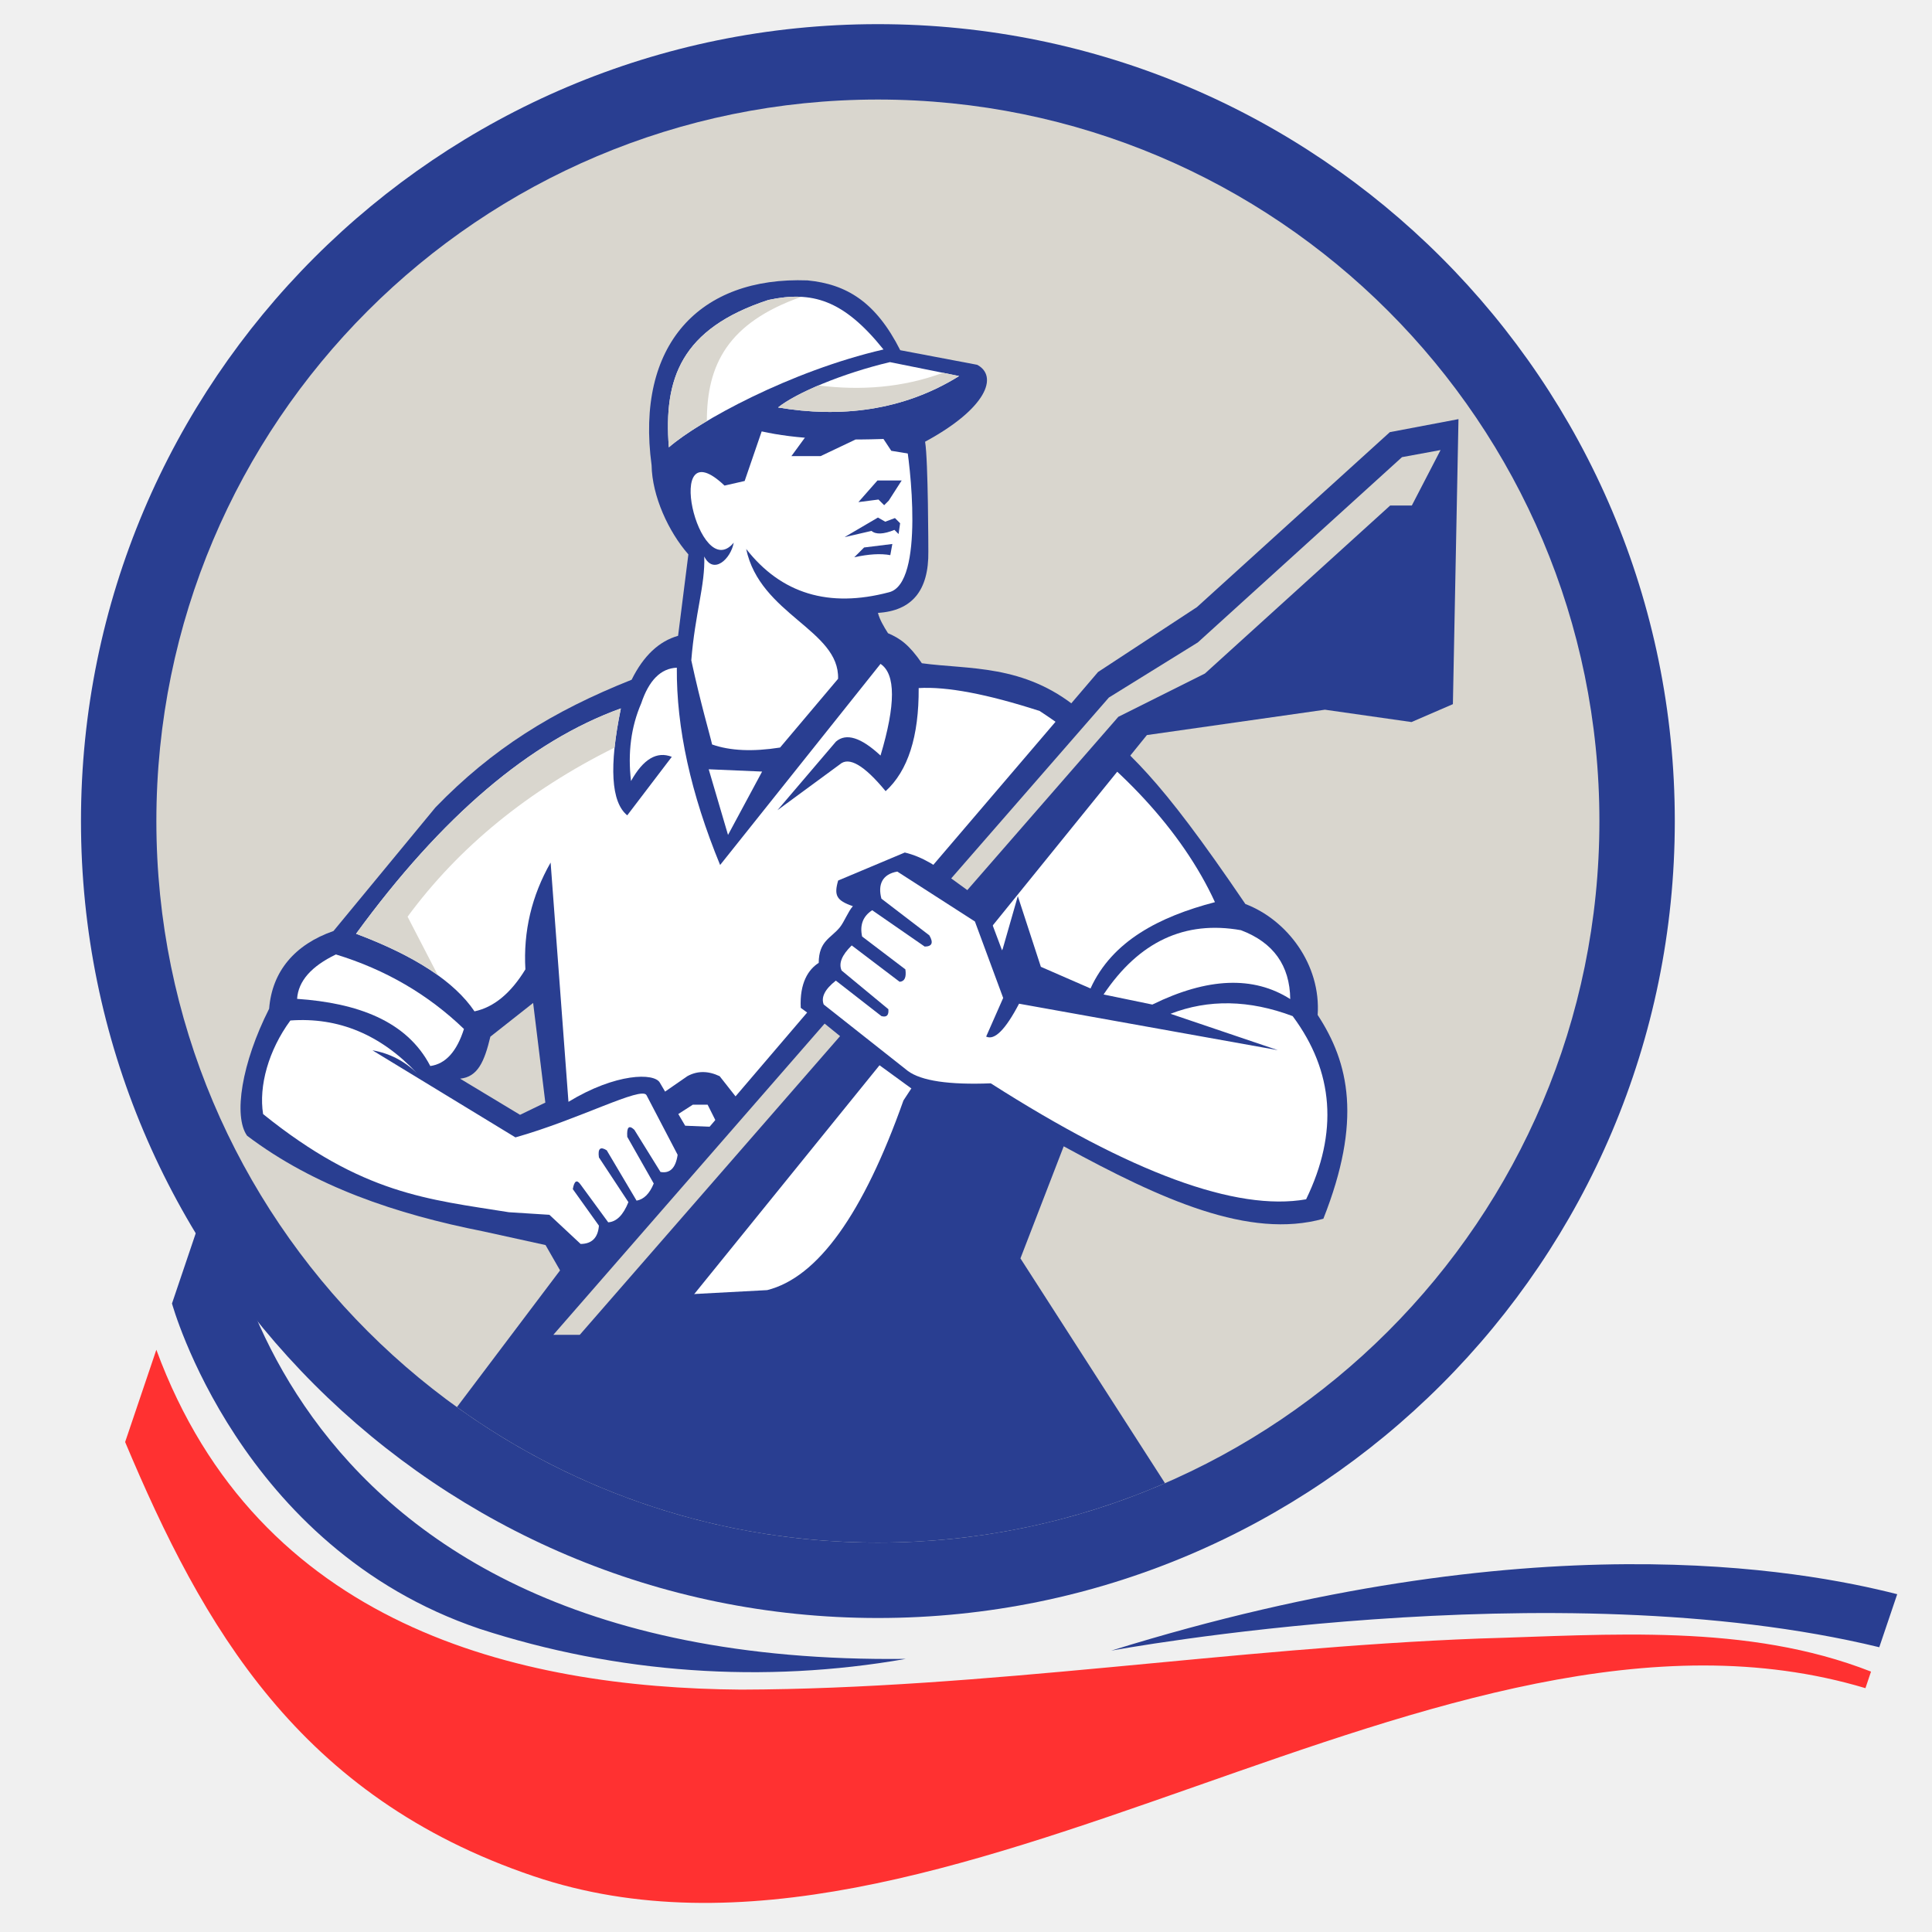
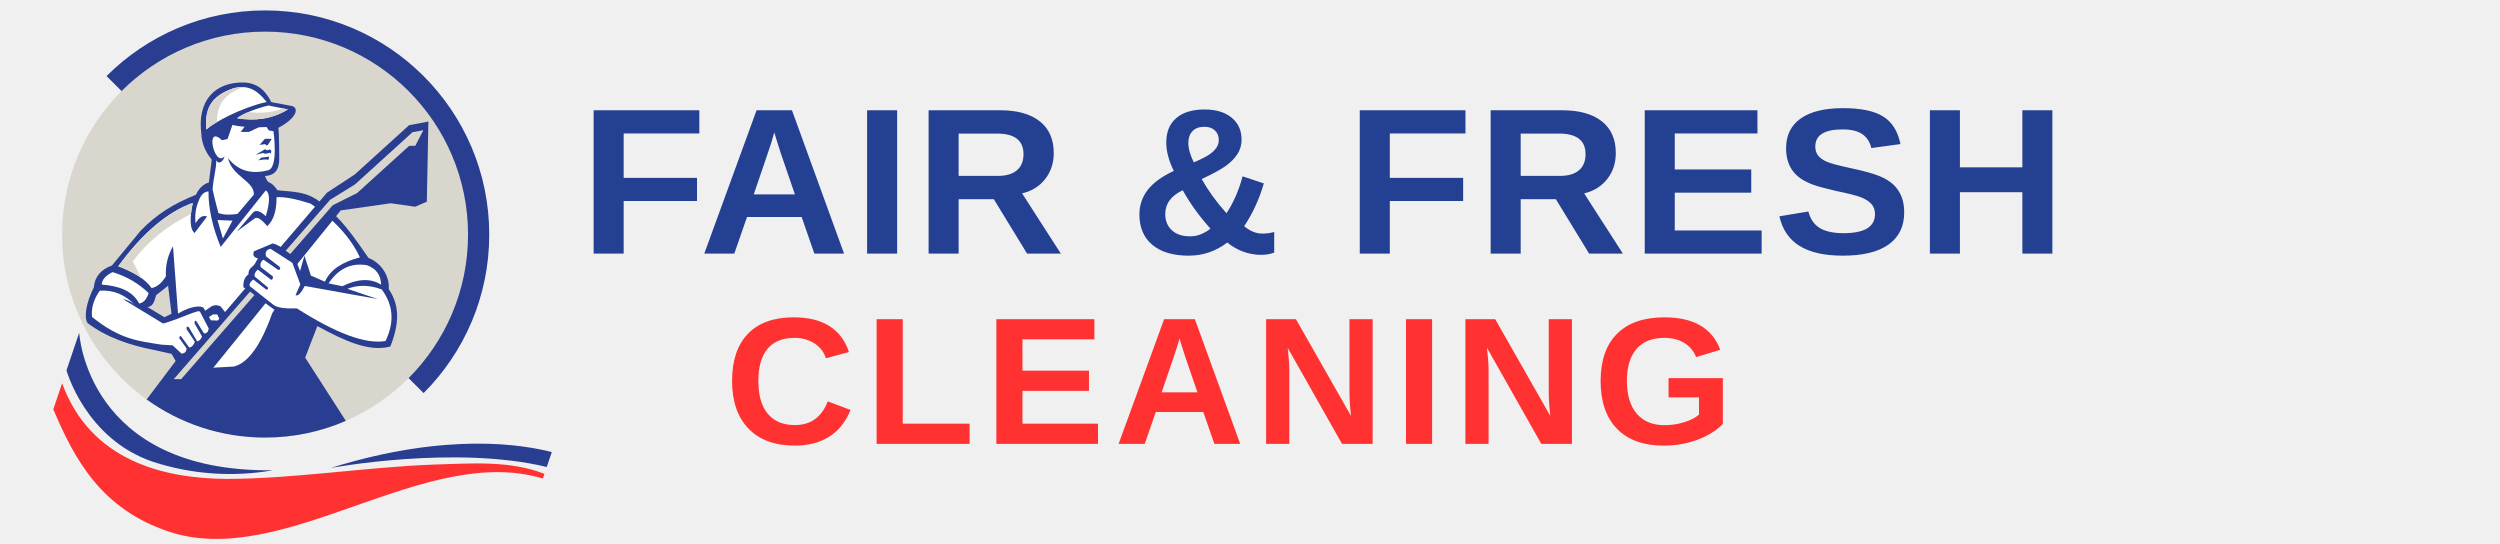
- <svg xmlns="http://www.w3.org/2000/svg" width="400" zoomAndPan="magnify" viewBox="0 0 300 300" height="400" preserveAspectRatio="xMidYMid meet" version="1.0">
-   <defs>
-     <clipPath id="436736629c">
-       <path d="M 12.574 3.75 L 260.062 3.75 L 260.062 251.242 L 12.574 251.242 Z M 12.574 3.75 " clip-rule="nonzero" />
-     </clipPath>
-     <clipPath id="0c4ec53097">
-       <path d="M 19 209 L 291 209 L 291 296 L 19 296 Z M 19 209 " clip-rule="nonzero" />
-     </clipPath>
-     <clipPath id="a97ec1dc22">
-       <path d="M 40.539 161.504 L 294.887 247.531 L 259.805 351.258 L 5.457 265.234 Z M 40.539 161.504 " clip-rule="nonzero" />
-     </clipPath>
-     <clipPath id="ff0814fe79">
-       <path d="M 40.539 161.504 L 294.887 247.531 L 259.805 351.258 L 5.457 265.234 Z M 40.539 161.504 " clip-rule="nonzero" />
-     </clipPath>
-     <clipPath id="bca1ff9ad1">
-       <path d="M 26 181 L 295 181 L 295 260 L 26 260 Z M 26 181 " clip-rule="nonzero" />
-     </clipPath>
-     <clipPath id="4eff145529">
-       <path d="M 40.539 161.504 L 294.887 247.531 L 259.805 351.258 L 5.457 265.234 Z M 40.539 161.504 " clip-rule="nonzero" />
-     </clipPath>
-     <clipPath id="5c86a6dfce">
-       <path d="M 40.539 161.504 L 294.887 247.531 L 259.805 351.258 L 5.457 265.234 Z M 40.539 161.504 " clip-rule="nonzero" />
-     </clipPath>
-   </defs>
-   <g clip-path="url(#436736629c)">
-     <path fill="#293e91" d="M 136.316 3.75 C 204.66 3.75 260.062 59.152 260.062 127.496 C 260.062 195.84 204.66 251.242 136.316 251.242 C 67.977 251.242 12.574 195.84 12.574 127.496 C 12.574 59.152 67.977 3.75 136.316 3.75 " fill-opacity="1" fill-rule="nonzero" />
-   </g>
-   <path fill="#d9d6ce" d="M 24.281 127.496 C 24.281 65.621 74.441 15.457 136.316 15.457 C 198.195 15.457 248.355 65.621 248.355 127.496 C 248.355 189.371 198.195 239.535 136.316 239.535 C 74.441 239.535 24.281 189.371 24.281 127.496 " fill-opacity="1" fill-rule="nonzero" />
-   <path fill="#293e91" d="M 143.648 68.59 C 144.137 71.426 144.152 85.586 144.152 85.586 C 144.246 91.746 141.578 94.848 136.328 95.168 C 136.582 96.184 137.219 97.27 137.891 98.328 C 139.789 99.133 141.176 100.125 143.148 102.988 C 150.418 103.988 158.961 103.09 167.367 110.004 C 175.609 117.203 179.473 119.895 193.383 140.375 C 199.84 142.828 205.141 149.766 204.605 157.602 C 209.504 165.07 211.504 174.043 205.492 189.246 C 193.988 192.457 180.371 186.293 165.172 178 L 158.453 195.402 L 180.902 230.312 C 167.238 236.242 152.164 239.535 136.316 239.535 C 111.922 239.535 89.348 231.734 70.949 218.496 L 86.965 197.266 L 84.711 193.332 L 75.051 191.211 C 61.48 188.523 48.781 184.234 38.367 176.355 C 36.211 173.312 37.531 165.055 41.793 156.633 C 42.242 150.828 45.781 146.66 51.785 144.566 L 67.625 125.367 C 76.418 116.285 85.781 110.445 98.078 105.551 C 99.91 101.848 102.316 99.57 105.293 98.727 L 106.891 86.086 C 103.801 82.57 101.262 77.039 101.18 72.258 C 98.645 53.527 108.625 42.918 125.395 43.539 C 131.477 44.129 136.008 46.902 139.789 54.379 L 151.738 56.645 C 155.031 58.406 153.262 63.391 143.648 68.59 Z M 82.785 155.738 L 76.145 160.973 C 75.227 164.797 74.211 167.223 71.445 167.496 L 80.754 173.109 L 84.68 171.211 L 82.785 155.738 " fill-opacity="1" fill-rule="nonzero" />
-   <path fill="#ffffff" d="M 137.188 54.266 C 130.922 46.469 126.059 45.145 119.316 46.578 C 105.715 51.039 103.031 58.816 103.859 69.461 C 108.453 65.449 122.676 57.625 137.188 54.266 " fill-opacity="1" fill-rule="evenodd" />
-   <path fill="#ffffff" d="M 148.926 58.395 C 140.133 63.852 130.414 64.891 120.816 63.27 C 123.637 61.008 130.797 57.98 138.188 56.23 L 148.926 58.395 " fill-opacity="1" fill-rule="evenodd" />
-   <path fill="#ffffff" d="M 140.582 68.02 C 141.312 71.699 143.602 90.594 138.047 91.965 C 128.707 94.438 121.312 92.199 115.867 85.242 C 118.008 95.441 130.375 97.82 130.137 105.402 L 121.129 116.078 C 116.887 116.746 113.367 116.586 110.574 115.602 C 110.281 114.25 108.816 109.348 107.344 102.535 C 107.922 95.27 109.523 90.816 109.355 86.41 C 110.781 89.305 113.484 86.797 113.934 84.262 C 108.492 90.852 102.781 66.156 112.504 75.402 L 115.629 74.688 L 118.273 66.988 C 123.578 68.164 130.305 68.539 140.582 68.02 " fill-opacity="1" fill-rule="evenodd" />
-   <path fill="#ffffff" d="M 118.34 119.809 L 110.047 119.453 L 113.047 129.648 Z M 118.34 119.809 " fill-opacity="1" fill-rule="evenodd" />
-   <path fill="#ffffff" d="M 188.656 140.086 C 183.543 128.945 173.582 118.363 161.438 110.402 C 153.281 107.766 147.02 106.582 142.652 106.844 C 142.699 114.355 140.988 119.691 137.52 122.852 C 134.199 118.82 131.828 117.438 130.406 118.695 L 120.719 125.812 L 129.809 115.152 C 131.398 113.781 133.707 114.508 136.727 117.32 C 139.094 109.414 139.094 104.668 136.727 103.086 L 111.82 134.316 C 107.262 123.234 105.02 113.02 105.098 103.68 C 102.613 103.781 100.77 105.625 99.57 109.211 C 97.992 112.859 97.465 116.883 97.984 121.277 C 99.891 117.859 102 116.609 104.316 117.52 L 97.398 126.605 C 94.887 124.559 94.555 119.023 96.406 110.004 C 82.301 115.09 68.598 126.754 55.293 144.992 C 64.449 148.426 70.578 152.445 73.68 157.043 C 76.688 156.406 79.32 154.23 81.582 150.523 C 81.246 144.629 82.555 139.102 85.5 133.938 L 88.27 171.09 C 95.641 166.605 101.625 166.562 102.465 168.125 L 106.395 174.801 L 110.371 174.965 C 112.398 176.574 100.668 195.383 97.168 201.5 L 119.133 200.328 C 126.977 198.352 134.027 188.535 140.285 170.883 L 155.695 147.363 L 158.047 139.152 L 161.625 150.125 L 169.336 153.488 C 172.688 146.121 180.016 142.344 188.656 140.086 " fill-opacity="1" fill-rule="evenodd" />
-   <path fill="#ffffff" d="M 192.695 144.441 C 183.973 142.887 176.863 146.211 171.363 154.422 L 178.934 155.988 C 187.508 151.785 194.645 151.504 200.348 155.137 C 200.281 149.914 197.73 146.348 192.695 144.441 " fill-opacity="1" fill-rule="evenodd" />
-   <path fill="#ffffff" d="M 72.043 159.777 C 66.457 154.402 59.828 150.547 52.16 148.207 C 48.324 150.055 46.316 152.352 46.133 155.102 C 55.441 155.742 63.16 158.492 66.816 165.531 C 69.184 165.207 70.93 163.289 72.043 159.777 " fill-opacity="1" fill-rule="evenodd" />
-   <path fill="#ffffff" d="M 45.09 158.461 C 41.688 163.082 40.156 168.656 40.855 172.996 C 56.328 185.461 66.461 186.223 79.023 188.234 L 85.312 188.633 L 90.16 193.16 C 91.906 193.148 92.852 192.199 93 190.32 L 88.945 184.645 C 89.176 183.34 89.578 183.109 90.16 183.949 L 94.445 189.801 C 95.734 189.715 96.777 188.672 97.578 186.668 L 93 179.719 C 92.809 178.352 93.215 177.984 94.215 178.621 L 98.848 186.438 C 99.988 186.23 100.875 185.34 101.512 183.773 L 97.402 176.531 C 97.297 175.012 97.664 174.645 98.5 175.434 L 102.559 181.98 C 104.031 182.254 104.922 181.367 105.223 179.316 L 100.395 170.07 C 99.668 168.59 89.855 173.855 80.035 176.613 L 57.836 163.094 C 60.473 163.551 62.77 164.727 64.727 166.625 C 59.102 160.648 52.555 157.922 45.09 158.461 " fill-opacity="1" fill-rule="evenodd" />
-   <path fill="#293e91" d="M 170.504 104.348 L 185.863 94.27 L 215.816 67.102 L 226.473 65.082 L 225.605 109.34 L 219.176 112.121 L 205.734 110.203 L 178.09 114.141 L 100.863 209.512 L 80.488 209.723 L 170.504 104.348 " fill-opacity="1" fill-rule="evenodd" />
-   <path fill="#293e91" d="M 178.406 158.277 L 157.566 152.809 L 153.848 142.906 C 150.695 138.789 145.945 133.668 140.496 132.379 L 130.148 136.727 C 129.477 139.039 129.879 139.832 132.434 140.711 C 131.688 141.547 131.102 143.133 130.418 143.984 C 129.031 145.699 127.148 146.086 127.129 149.516 C 125.535 150.523 124.145 152.629 124.34 156.5 L 141.512 169.012 L 162.672 171.758 L 178.406 158.277 " fill-opacity="1" fill-rule="evenodd" />
-   <path fill="#ffffff" d="M 200.723 157.781 C 207.133 166.387 207.832 175.871 202.812 186.227 C 191.969 188.137 175.645 182.133 153.848 168.219 C 147.355 168.473 143.07 167.836 140.988 166.309 L 127.906 155.977 C 127.465 154.84 128.094 153.605 129.789 152.27 L 136.867 157.781 C 137.68 158.008 138.035 157.648 137.945 156.707 L 130.688 150.703 C 130.191 149.605 130.715 148.305 132.254 146.805 L 139.691 152.449 C 140.465 152.406 140.762 151.762 140.586 150.523 L 133.867 145.418 C 133.484 143.629 134.004 142.27 135.434 141.34 L 143.59 146.984 C 144.734 146.969 144.977 146.387 144.305 145.238 L 136.867 139.547 C 136.285 137.363 136.984 135.75 139.332 135.336 L 151.383 143.086 L 155.773 154.961 C 154.703 157.387 153.824 159.391 153.129 160.961 C 154.43 161.586 156.129 159.883 158.238 155.855 L 198.422 163.066 L 181.758 157.422 C 187.656 155.133 193.98 155.25 200.723 157.781 " fill-opacity="1" fill-rule="evenodd" />
-   <path fill="#d9d6ce" d="M 85.922 207.27 L 128.047 158.945 L 130.445 160.891 L 90.027 207.27 L 85.922 207.27 " fill-opacity="1" fill-rule="evenodd" />
-   <path fill="#d9d6ce" d="M 173.656 111.305 L 150.203 138.215 L 147.703 136.398 L 172.188 108.312 L 185.996 99.758 L 217.703 70.984 L 223.691 69.883 L 219.227 78.496 L 215.867 78.496 L 187.098 104.586 L 173.656 111.305 " fill-opacity="1" fill-rule="evenodd" />
-   <path fill="#293e91" d="M 116.008 172.52 L 111.746 167.109 C 109.949 166.258 108.277 166.258 106.73 167.109 L 101.879 170.469 L 104.277 173.66 L 107.582 171.535 L 109.879 171.535 L 111.418 174.605 L 116.008 172.52 " fill-opacity="1" fill-rule="evenodd" />
-   <path fill="#293e91" d="M 130.902 66.758 L 125.43 67.348 L 122.891 70.824 L 127.426 70.824 L 132.852 68.246 L 130.902 66.758 " fill-opacity="1" fill-rule="evenodd" />
-   <path fill="#293e91" d="M 136.801 67.582 L 138.398 70 L 141.992 70.59 L 141.641 67.113 L 136.801 67.582 " fill-opacity="1" fill-rule="evenodd" />
-   <path fill="#293e91" d="M 140.012 74.609 L 136.25 74.609 L 133.293 77.969 L 136.41 77.566 L 137.293 78.449 L 138.004 77.738 L 140.012 74.609 " fill-opacity="1" fill-rule="evenodd" />
-   <path fill="#293e91" d="M 139.77 81.25 L 138.969 80.445 L 137.457 81.008 L 136.328 80.363 L 131.137 83.406 L 135.328 82.438 C 136 83.02 137.188 82.969 138.887 82.281 L 139.531 82.922 L 139.77 81.25 " fill-opacity="1" fill-rule="evenodd" />
-   <path fill="#293e91" d="M 138.562 84.469 L 134.176 85.012 L 132.648 86.535 C 134.891 86.035 136.758 85.926 138.246 86.203 L 138.562 84.469 " fill-opacity="1" fill-rule="evenodd" />
-   <path fill="#d9d6ce" d="M 95.43 116.086 C 81.965 122.777 71.25 131.531 63.289 142.344 L 67.988 151.426 C 64.738 149.094 60.508 146.949 55.293 144.992 C 68.598 126.754 82.301 115.09 96.406 110.004 C 95.949 112.246 95.621 114.273 95.43 116.086 " fill-opacity="1" fill-rule="nonzero" />
-   <path fill="#d9d6ce" d="M 109.762 65.387 C 107.176 66.922 105.145 68.34 103.859 69.461 C 103.031 58.816 105.715 51.039 119.316 46.578 C 121.137 46.191 122.82 46.004 124.43 46.094 C 113.012 50.113 109.758 56.641 109.762 65.387 " fill-opacity="1" fill-rule="evenodd" />
-   <path fill="#d9d6ce" d="M 148.926 58.395 C 140.133 63.852 130.414 64.891 120.816 63.27 C 122.117 62.23 124.344 61.02 127.086 59.852 C 133.617 60.672 140.172 60.203 146.414 57.887 L 148.926 58.395 " fill-opacity="1" fill-rule="evenodd" />
-   <g clip-path="url(#0c4ec53097)">
-     <g clip-path="url(#a97ec1dc22)">
-       <g clip-path="url(#ff0814fe79)">
-         <path fill="#ff3131" d="M 290.531 259.566 L 289.664 262.137 C 223.898 242.414 146.684 312.922 82.828 291.324 C 46.383 278.996 31.488 252.582 19.43 223.918 L 24.277 209.59 C 40.07 252.508 80.293 262.098 115.082 262.363 C 153.043 262.25 191.133 255.895 229.734 254.43 C 249.938 253.859 271.266 252.016 290.531 259.566 Z M 290.531 259.566 " fill-opacity="1" fill-rule="nonzero" />
+ <svg xmlns="http://www.w3.org/2000/svg" viewBox="0 0 1380 300" width="1380" height="300" preserveAspectRatio="xMidYMid meet">
+   <g transform="translate(10, 2)">
+     <defs>
+       <clipPath id="436736629c">
+         <path d="M 12.574 3.75 L 260.062 3.75 L 260.062 251.242 L 12.574 3.75 Z M 12.574 3.75 " clip-rule="nonzero" />
+       </clipPath>
+       <clipPath id="0c4ec53097">
+         <path d="M 19 209 L 291 209 L 291 296 L 19 296 Z M 19 209 " clip-rule="nonzero" />
+       </clipPath>
+       <clipPath id="a97ec1dc22">
+         <path d="M 40.539 161.504 L 294.887 247.531 L 259.805 351.258 L 5.457 265.234 Z M 40.539 161.504 " clip-rule="nonzero" />
+       </clipPath>
+       <clipPath id="ff0814fe79">
+         <path d="M 40.539 161.504 L 294.887 247.531 L 259.805 351.258 L 5.457 265.234 Z M 40.539 161.504 " clip-rule="nonzero" />
+       </clipPath>
+       <clipPath id="bca1ff9ad1">
+         <path d="M 26 181 L 295 181 L 295 260 L 26 260 Z M 26 181 " clip-rule="nonzero" />
+       </clipPath>
+       <clipPath id="4eff145529">
+         <path d="M 40.539 161.504 L 294.887 247.531 L 259.805 351.258 L 5.457 265.234 Z M 40.539 161.504 " clip-rule="nonzero" />
+       </clipPath>
+       <clipPath id="5c86a6dfce">
+         <path d="M 40.539 161.504 L 294.887 247.531 L 259.805 351.258 L 5.457 265.234 Z M 40.539 161.504 " clip-rule="nonzero" />
+       </clipPath>
+     </defs>
+     <g clip-path="url(#436736629c)">
+       <path fill="#293e91" d="M 136.316 3.75 C 204.66 3.75 260.062 59.152 260.062 127.496 C 260.062 195.84 204.66 251.242 136.316 251.242 C 67.977 251.242 12.574 195.84 12.574 127.496 C 12.574 59.152 67.977 3.75 136.316 3.75 " fill-opacity="1" fill-rule="nonzero" />
+     </g>
+     <path fill="#d9d6ce" d="M 24.281 127.496 C 24.281 65.621 74.441 15.457 136.316 15.457 C 198.195 15.457 248.355 65.621 248.355 127.496 C 248.355 189.371 198.195 239.535 136.316 239.535 C 74.441 239.535 24.281 189.371 24.281 127.496 " fill-opacity="1" fill-rule="nonzero" />
+     <path fill="#293e91" d="M 143.648 68.59 C 144.137 71.426 144.152 85.586 144.152 85.586 C 144.246 91.746 141.578 94.848 136.328 95.168 C 136.582 96.184 137.219 97.27 137.891 98.328 C 139.789 99.133 141.176 100.125 143.148 102.988 C 150.418 103.988 158.961 103.09 167.367 110.004 C 175.609 117.203 179.473 119.895 193.383 140.375 C 199.84 142.828 205.141 149.766 204.605 157.602 C 209.504 165.07 211.504 174.043 205.492 189.246 C 193.988 192.457 180.371 186.293 165.172 178 L 158.453 195.402 L 180.902 230.312 C 167.238 236.242 152.164 239.535 136.316 239.535 C 111.922 239.535 89.348 231.734 70.949 218.496 L 86.965 197.266 L 84.711 193.332 L 75.051 191.211 C 61.48 188.523 48.781 184.234 38.367 176.355 C 36.211 173.312 37.531 165.055 41.793 156.633 C 42.242 150.828 45.781 146.66 51.785 144.566 L 67.625 125.367 C 76.418 116.285 85.781 110.445 98.078 105.551 C 99.91 101.848 102.316 99.57 105.293 98.727 L 106.891 86.086 C 103.801 82.57 101.262 77.039 101.18 72.258 C 98.645 53.527 108.625 42.918 125.395 43.539 C 131.477 44.129 136.008 46.902 139.789 54.379 L 151.738 56.645 C 155.031 58.406 153.262 63.391 143.648 68.59 Z M 82.785 155.738 L 76.145 160.973 C 75.227 164.797 74.211 167.223 71.445 167.496 L 80.754 173.109 L 84.68 171.211 L 82.785 155.738 " fill-opacity="1" fill-rule="nonzero" />
+     <path fill="#ffffff" d="M 137.188 54.266 C 130.922 46.469 126.059 45.145 119.316 46.578 C 105.715 51.039 103.031 58.816 103.859 69.461 C 108.453 65.449 122.676 57.625 137.188 54.266 " fill-opacity="1" fill-rule="evenodd" />
+     <path fill="#ffffff" d="M 148.926 58.395 C 140.133 63.852 130.414 64.891 120.816 63.27 C 123.637 61.008 130.797 57.98 138.188 56.23 L 148.926 58.395 " fill-opacity="1" fill-rule="evenodd" />
+     <path fill="#ffffff" d="M 140.582 68.02 C 141.312 71.699 143.602 90.594 138.047 91.965 C 128.707 94.438 121.312 92.199 115.867 85.242 C 118.008 95.441 130.375 97.82 130.137 105.402 L 121.129 116.078 C 116.887 116.746 113.367 116.586 110.574 115.602 C 110.281 114.25 108.816 109.348 107.344 102.535 C 107.922 95.27 109.523 90.816 109.355 86.41 C 110.781 89.305 113.484 86.797 113.934 84.262 C 108.492 90.852 102.781 66.156 112.504 75.402 L 115.629 74.688 L 118.273 66.988 C 123.578 68.164 130.305 68.539 140.582 68.02 " fill-opacity="1" fill-rule="evenodd" />
+     <path fill="#ffffff" d="M 118.34 119.809 L 110.047 119.453 L 113.047 129.648 Z M 118.34 119.809 " fill-opacity="1" fill-rule="evenodd" />
+     <path fill="#ffffff" d="M 188.656 140.086 C 183.543 128.945 173.582 118.363 161.438 110.402 C 153.281 107.766 147.02 106.582 142.652 106.844 C 142.699 114.355 140.988 119.691 137.52 122.852 C 134.199 118.82 131.828 117.438 130.406 118.695 L 120.719 125.812 L 129.809 115.152 C 131.398 113.781 133.707 114.508 136.727 117.32 C 139.094 109.414 139.094 104.668 136.727 103.086 L 111.82 134.316 C 107.262 123.234 105.02 113.02 105.098 103.68 C 102.613 103.781 100.77 105.625 99.57 109.211 C 97.992 112.859 97.465 116.883 97.984 121.277 C 99.891 117.859 102 116.609 104.316 117.52 L 97.398 126.605 C 94.887 124.559 94.555 119.023 96.406 110.004 C 82.301 115.09 68.598 126.754 55.293 144.992 C 64.449 148.426 70.578 152.445 73.68 157.043 C 76.688 156.406 79.32 154.23 81.582 150.523 C 81.246 144.629 82.555 139.102 85.5 133.938 L 88.27 171.09 C 95.641 166.605 101.625 166.562 102.465 168.125 L 106.395 174.801 L 110.371 174.965 C 112.398 176.574 100.668 195.383 97.168 201.5 L 119.133 200.328 C 126.977 198.352 134.027 188.535 140.285 170.883 L 155.695 147.363 L 158.047 139.152 L 161.625 150.125 L 169.336 153.488 C 172.688 146.121 180.016 142.344 188.656 140.086 " fill-opacity="1" fill-rule="evenodd" />
+     <path fill="#ffffff" d="M 192.695 144.441 C 183.973 142.887 176.863 146.211 171.363 154.422 L 178.934 155.988 C 187.508 151.785 194.645 151.504 200.348 155.137 C 200.281 149.914 197.73 146.348 192.695 144.441 " fill-opacity="1" fill-rule="evenodd" />
+     <path fill="#ffffff" d="M 72.043 159.777 C 66.457 154.402 59.828 150.547 52.16 148.207 C 48.324 150.055 46.316 152.352 46.133 155.102 C 55.441 155.742 63.16 158.492 66.816 165.531 C 69.184 165.207 70.93 163.289 72.043 159.777 " fill-opacity="1" fill-rule="evenodd" />
+     <path fill="#ffffff" d="M 45.09 158.461 C 41.688 163.082 40.156 168.656 40.855 172.996 C 56.328 185.461 66.461 186.223 79.023 188.234 L 85.312 188.633 L 90.16 193.16 C 91.906 193.148 92.852 192.199 93 190.32 L 88.945 184.645 C 89.176 183.34 89.578 183.109 90.16 183.949 L 94.445 189.801 C 95.734 189.715 96.777 188.672 97.578 186.668 L 93 179.719 C 92.809 178.352 93.215 177.984 94.215 178.621 L 98.848 186.438 C 99.988 186.23 100.875 185.34 101.512 183.773 L 97.402 176.531 C 97.297 175.012 97.664 174.645 98.5 175.434 L 102.559 181.98 C 104.031 182.254 104.922 181.367 105.223 179.316 L 100.395 170.07 C 99.668 168.59 89.855 173.855 80.035 176.613 L 57.836 163.094 C 60.473 163.551 62.77 164.727 64.727 166.625 C 59.102 160.648 52.555 157.922 45.09 158.461 " fill-opacity="1" fill-rule="evenodd" />
+     <path fill="#293e91" d="M 170.504 104.348 L 185.863 94.27 L 215.816 67.102 L 226.473 65.082 L 225.605 109.34 L 219.176 112.121 L 205.734 110.203 L 178.09 114.141 L 100.863 209.512 L 80.488 209.723 L 170.504 104.348 " fill-opacity="1" fill-rule="evenodd" />
+     <path fill="#293e91" d="M 178.406 158.277 L 157.566 152.809 L 153.848 142.906 C 150.695 138.789 145.945 133.668 140.496 132.379 L 130.148 136.727 C 129.477 139.039 129.879 139.832 132.434 140.711 C 131.688 141.547 131.102 143.133 130.418 143.984 C 129.031 145.699 127.148 146.086 127.129 149.516 C 125.535 150.523 124.145 152.629 124.34 156.5 L 141.512 169.012 L 162.672 171.758 L 178.406 158.277 " fill-opacity="1" fill-rule="evenodd" />
+     <path fill="#ffffff" d="M 200.723 157.781 C 207.133 166.387 207.832 175.871 202.812 186.227 C 191.969 188.137 175.645 182.133 153.848 168.219 C 147.355 168.473 143.07 167.836 140.988 166.309 L 127.906 155.977 C 127.465 154.84 128.094 153.605 129.789 152.27 L 136.867 157.781 C 137.68 158.008 138.035 157.648 137.945 156.707 L 130.688 150.703 C 130.191 149.605 130.715 148.305 132.254 146.805 L 139.691 152.449 C 140.465 152.406 140.762 151.762 140.586 150.523 L 133.867 145.418 C 133.484 143.629 134.004 142.27 135.434 141.34 L 143.59 146.984 C 144.734 146.969 144.977 146.387 144.305 145.238 L 136.867 139.547 C 136.285 137.363 136.984 135.75 139.332 135.336 L 151.383 143.086 L 155.773 154.961 C 154.703 157.387 153.824 159.391 153.129 160.961 C 154.43 161.586 156.129 159.883 158.238 155.855 L 198.422 163.066 L 181.758 157.422 C 187.656 155.133 193.98 155.25 200.723 157.781 " fill-opacity="1" fill-rule="evenodd" />
+     <path fill="#d9d6ce" d="M 85.922 207.27 L 128.047 158.945 L 130.445 160.891 L 90.027 207.27 L 85.922 207.27 " fill-opacity="1" fill-rule="evenodd" />
+     <path fill="#d9d6ce" d="M 173.656 111.305 L 150.203 138.215 L 147.703 136.398 L 172.188 108.312 L 185.996 99.758 L 217.703 70.984 L 223.691 69.883 L 219.227 78.496 L 215.867 78.496 L 187.098 104.586 L 173.656 111.305 " fill-opacity="1" fill-rule="evenodd" />
+     <path fill="#293e91" d="M 116.008 172.52 L 111.746 167.109 C 109.949 166.258 108.277 166.258 106.73 167.109 L 101.879 170.469 L 104.277 173.66 L 107.582 171.535 L 109.879 171.535 L 111.418 174.605 L 116.008 172.52 " fill-opacity="1" fill-rule="evenodd" />
+     <path fill="#293e91" d="M 130.902 66.758 L 125.43 67.348 L 122.891 70.824 L 127.426 70.824 L 132.852 68.246 L 130.902 66.758 " fill-opacity="1" fill-rule="evenodd" />
+     <path fill="#293e91" d="M 136.801 67.582 L 138.398 70 L 141.992 70.59 L 141.641 67.113 L 136.801 67.582 " fill-opacity="1" fill-rule="evenodd" />
+     <path fill="#293e91" d="M 140.012 74.609 L 136.25 74.609 L 133.293 77.969 L 136.41 77.566 L 137.293 78.449 L 138.004 77.738 L 140.012 74.609 " fill-opacity="1" fill-rule="evenodd" />
+     <path fill="#293e91" d="M 139.77 81.25 L 138.969 80.445 L 137.457 81.008 L 136.328 80.363 L 131.137 83.406 L 135.328 82.438 C 136 83.02 137.188 82.969 138.887 82.281 L 139.531 82.922 L 139.77 81.25 " fill-opacity="1" fill-rule="evenodd" />
+     <path fill="#293e91" d="M 138.562 84.469 L 134.176 85.012 L 132.648 86.535 C 134.891 86.035 136.758 85.926 138.246 86.203 L 138.562 84.469 " fill-opacity="1" fill-rule="evenodd" />
+     <path fill="#d9d6ce" d="M 95.43 116.086 C 81.965 122.777 71.25 131.531 63.289 142.344 L 67.988 151.426 C 64.738 149.094 60.508 146.949 55.293 144.992 C 68.598 126.754 82.301 115.09 96.406 110.004 C 95.949 112.246 95.621 114.273 95.43 116.086 " fill-opacity="1" fill-rule="nonzero" />
+     <path fill="#d9d6ce" d="M 109.762 65.387 C 107.176 66.922 105.145 68.34 103.859 69.461 C 103.031 58.816 105.715 51.039 119.316 46.578 C 121.137 46.191 122.82 46.004 124.43 46.094 C 113.012 50.113 109.758 56.641 109.762 65.387 " fill-opacity="1" fill-rule="evenodd" />
+     <path fill="#d9d6ce" d="M 148.926 58.395 C 140.133 63.852 130.414 64.891 120.816 63.27 C 122.117 62.23 124.344 61.02 127.086 59.852 C 133.617 60.672 140.172 60.203 146.414 57.887 L 148.926 58.395 " fill-opacity="1" fill-rule="evenodd" />
+     <g clip-path="url(#0c4ec53097)">
+       <g clip-path="url(#a97ec1dc22)">
+         <g clip-path="url(#ff0814fe79)">
+           <path fill="#ff3131" d="M 290.531 259.566 L 289.664 262.137 C 223.898 242.414 146.684 312.922 82.828 291.324 C 46.383 278.996 31.488 252.582 19.43 223.918 L 24.277 209.59 C 40.07 252.508 80.293 262.098 115.082 262.363 C 153.043 262.25 191.133 255.895 229.734 254.43 C 249.938 253.859 271.266 252.016 290.531 259.566 Z M 290.531 259.566 " fill-opacity="1" fill-rule="nonzero" />
+         </g>
+       </g>
+     </g>
+     <g clip-path="url(#bca1ff9ad1)">
+       <g clip-path="url(#4eff145529)">
+         <g clip-path="url(#5c86a6dfce)">
+           <path fill="#293e91" d="M 33.727 181.645 C 33.727 181.645 37.574 258.832 140.66 257.59 C 135.152 258.559 129.605 259.184 124.023 259.473 C 118.441 259.762 112.859 259.711 107.281 259.316 C 101.703 258.926 96.172 258.191 90.684 257.121 C 85.195 256.051 79.793 254.652 74.477 252.922 C 37.074 240.27 26.707 202.406 26.707 202.406 Z M 294.598 247.547 C 279.738 243.762 237.906 235.988 172.547 256.312 C 172.547 256.312 241.316 243.535 291.812 255.781 Z M 294.598 247.547 " fill-opacity="1" fill-rule="nonzero" />
+         </g>
      </g>
    </g>
  </g>
-   <g clip-path="url(#bca1ff9ad1)">
-     <g clip-path="url(#4eff145529)">
-       <g clip-path="url(#5c86a6dfce)">
-         <path fill="#293e91" d="M 33.727 181.645 C 33.727 181.645 37.574 258.832 140.66 257.59 C 135.152 258.559 129.605 259.184 124.023 259.473 C 118.441 259.762 112.859 259.711 107.281 259.316 C 101.703 258.926 96.172 258.191 90.684 257.121 C 85.195 256.051 79.793 254.652 74.477 252.922 C 37.074 240.27 26.707 202.406 26.707 202.406 Z M 294.598 247.547 C 279.738 243.762 237.906 235.988 172.547 256.312 C 172.547 256.312 241.316 243.535 291.812 255.781 Z M 294.598 247.547 " fill-opacity="1" fill-rule="nonzero" />
-       </g>
-     </g>
-   </g>
+   <text x="320" y="140" font-family="system-ui, -apple-system, 'Impact', 'Trebuchet MS', Arial, sans-serif" font-weight="900" font-size="115" fill="#244092" letter-spacing="2">FAIR &amp; FRESH</text>
+   <text x="400" y="245" font-family="system-ui, -apple-system, 'Impact', 'Trebuchet MS', Arial, sans-serif" font-weight="800" font-size="100" fill="#FF3131" letter-spacing="5">CLEANING</text>
</svg>
